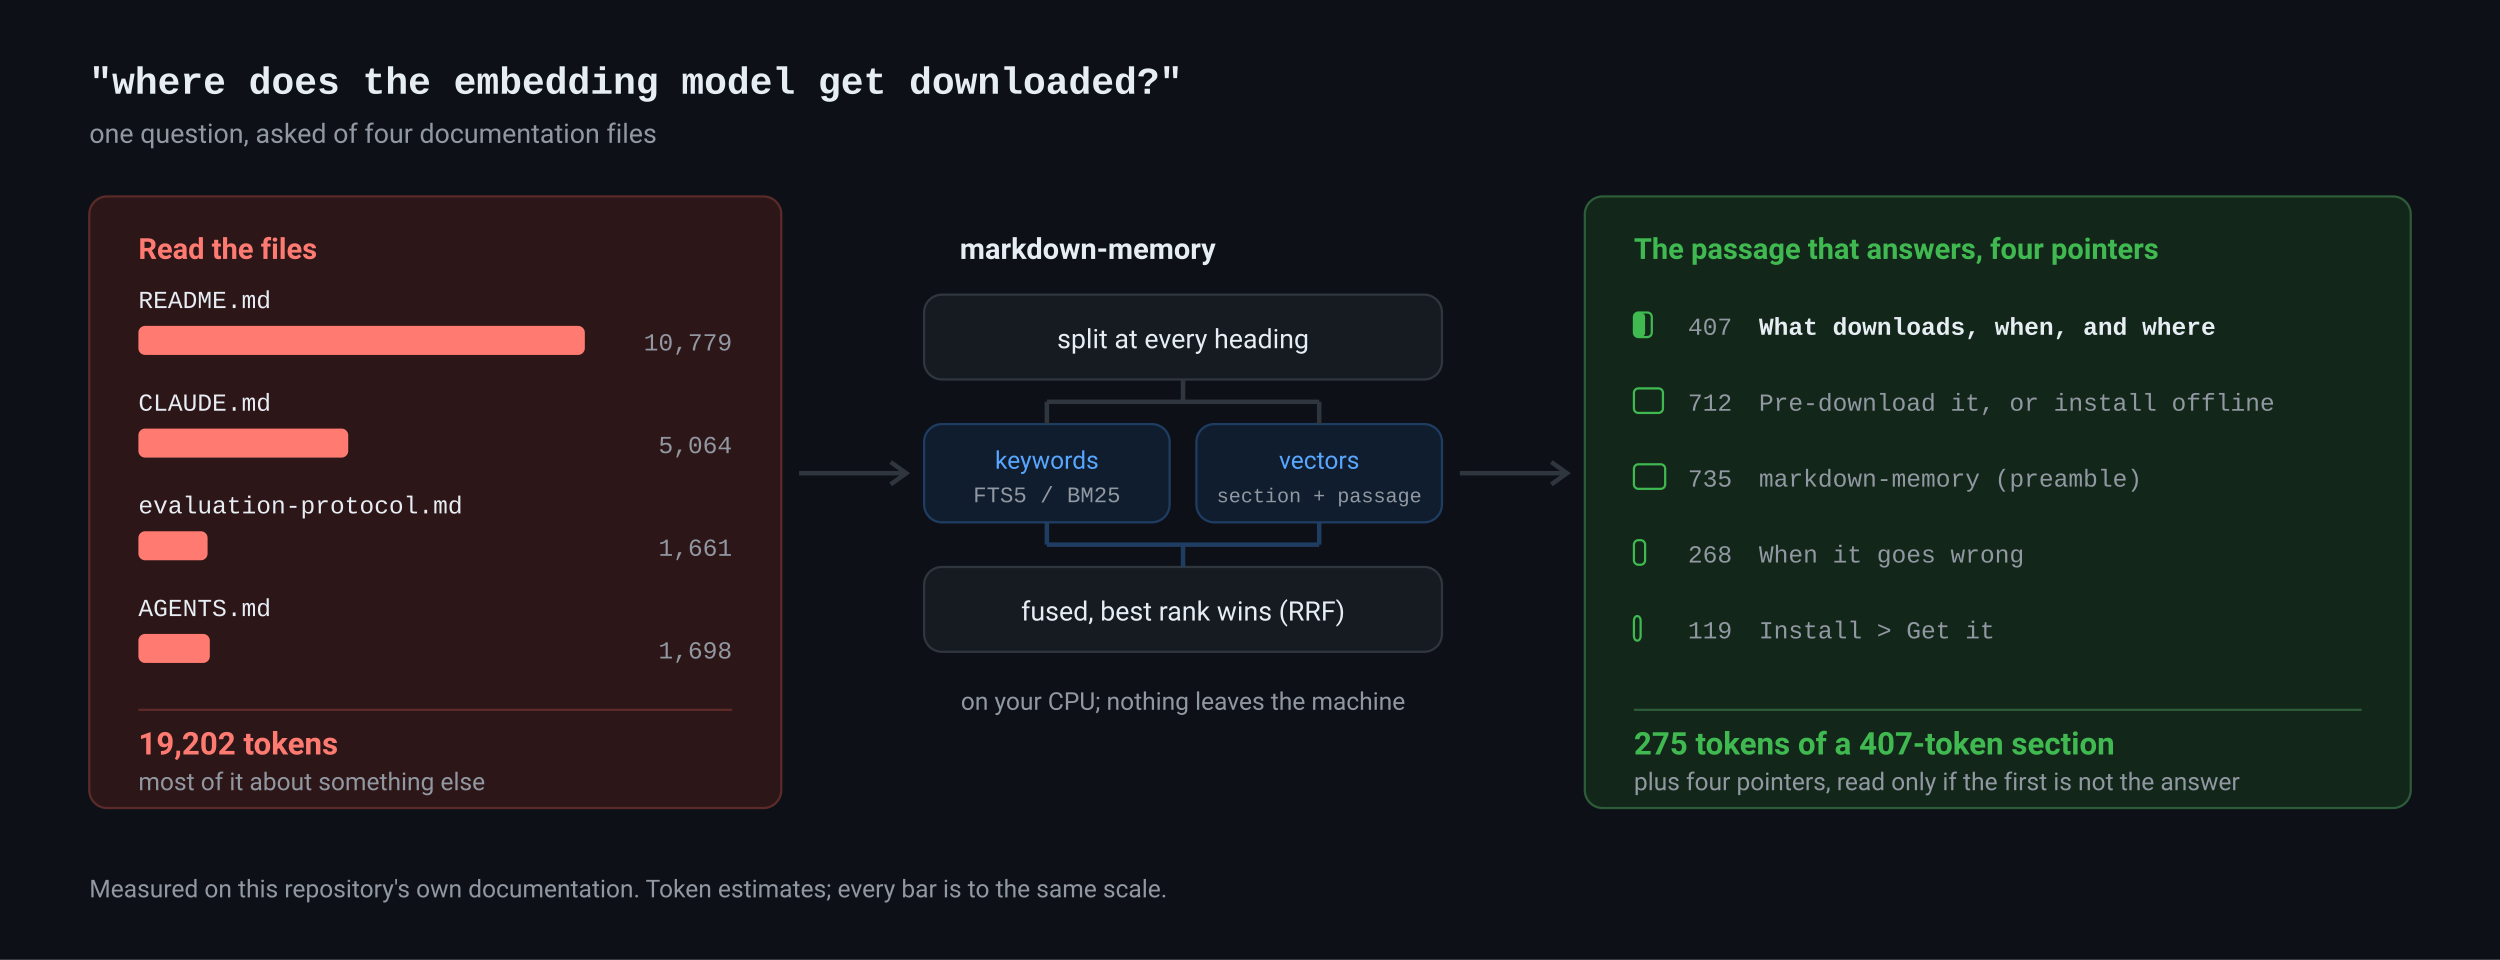
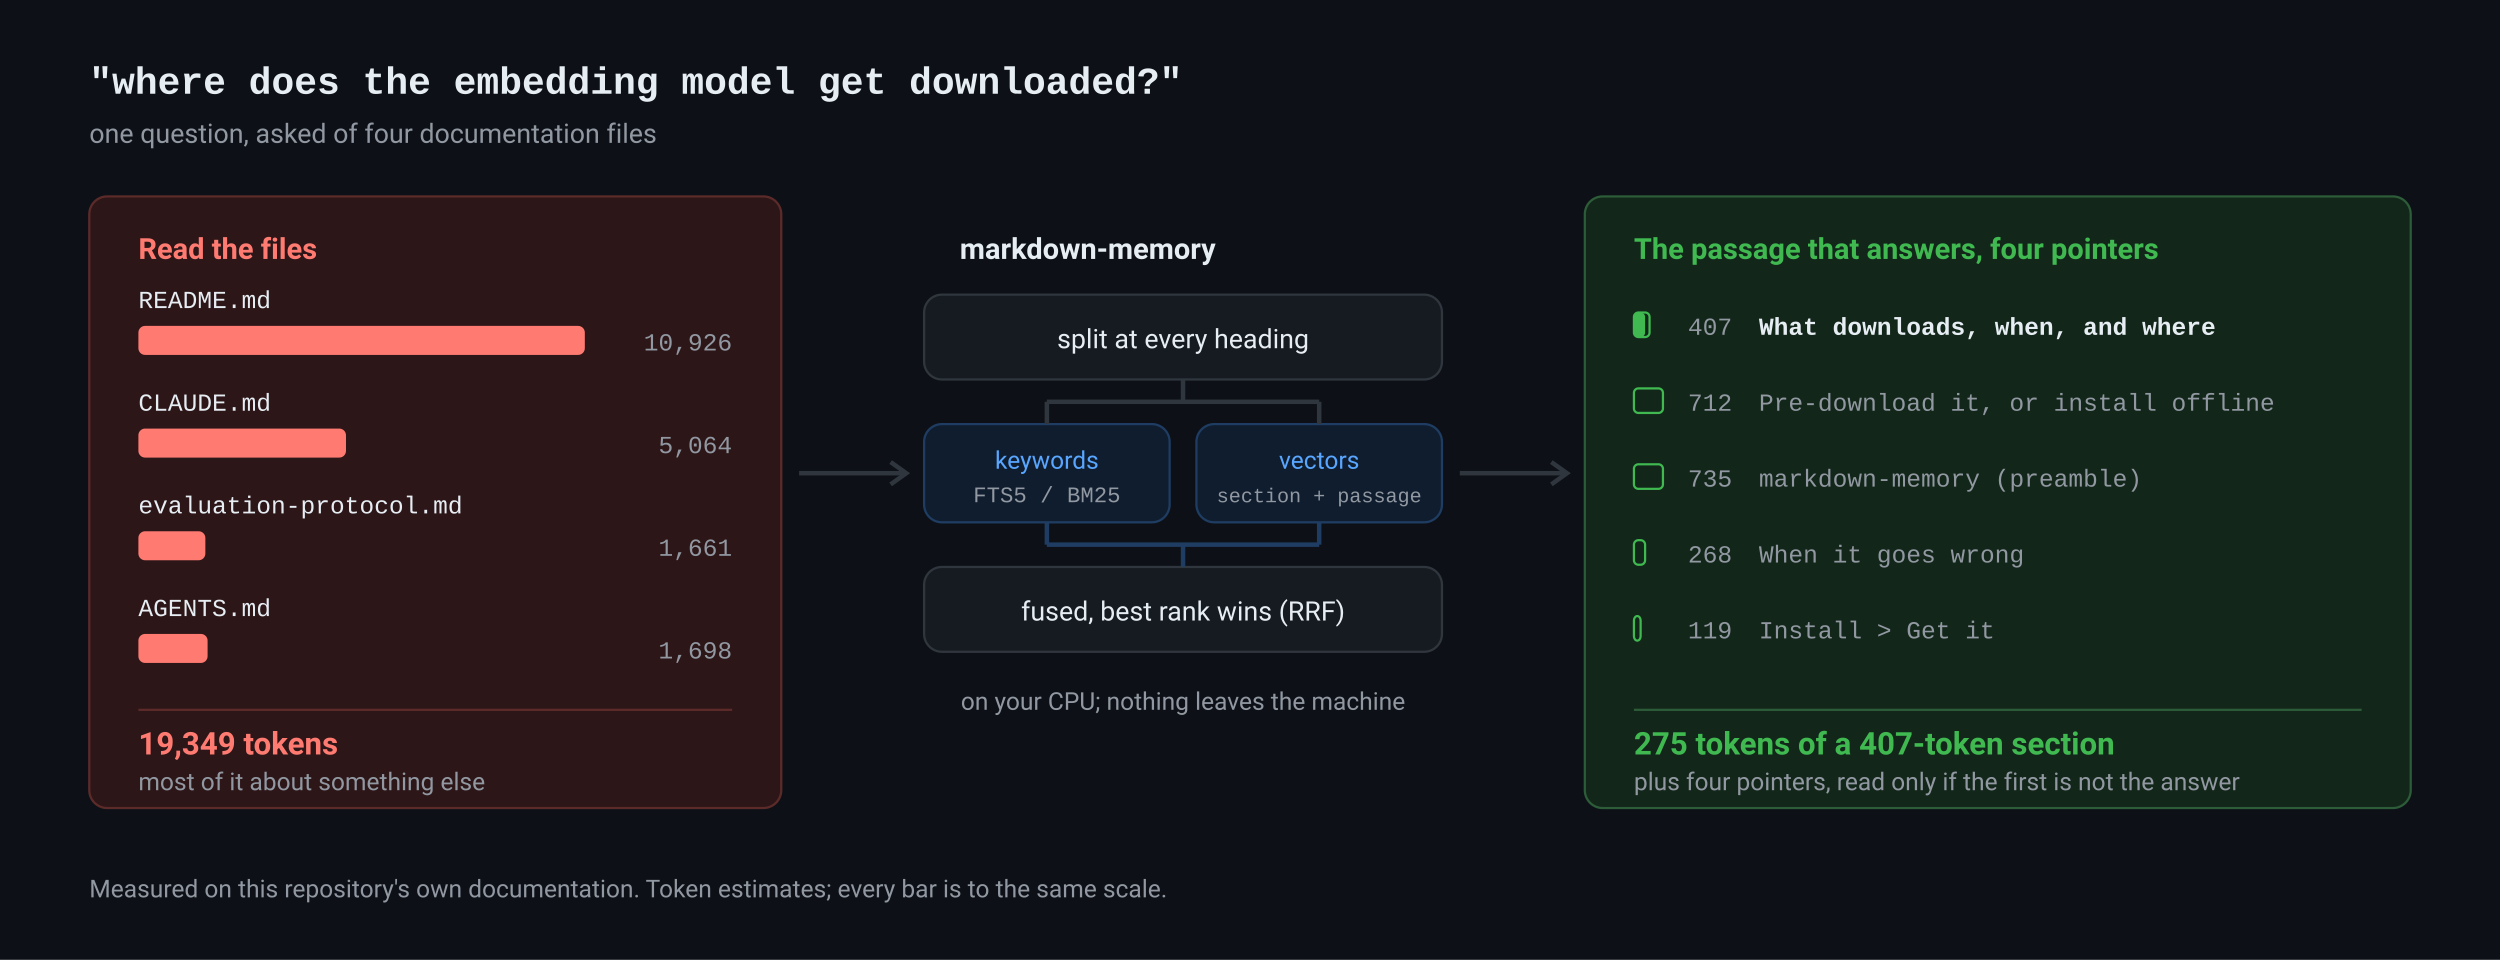
- <svg xmlns="http://www.w3.org/2000/svg" viewBox="0 0 1120 430" width="1120" height="430" role="img" aria-label="One question: reading four whole files costs 19,202 tokens; markdown-memory returns the passage that answers, 275 tokens of a 407-token section, with four pointers to the rest.">
+ <svg xmlns="http://www.w3.org/2000/svg" viewBox="0 0 1120 430" width="1120" height="430" role="img" aria-label="One question: reading four whole files costs 19,349 tokens; markdown-memory returns the passage that answers, 275 tokens of a 407-token section, with four pointers to the rest.">
  <rect width="1120" height="430" fill="#0d1117" />
  <text x="40" y="42" font-family="ui-monospace,SFMono-Regular,Menlo,Consolas,'Liberation Mono',monospace" font-size="17" font-weight="600" fill="#e6edf3" text-anchor="start">"where does the embedding model get downloaded?"</text>
  <text x="40" y="64" font-family="ui-sans-serif,-apple-system,BlinkMacSystemFont,'Segoe UI',Roboto,'Helvetica Neue',Arial,sans-serif" font-size="12" font-weight="400" fill="#9198a1" text-anchor="start">one question, asked of four documentation files</text>
  <rect x="40" y="88" width="310" height="274" rx="8" fill="#2d1618" stroke="#5c2b29" stroke-width="1" />
  <text x="62" y="116" font-family="ui-sans-serif,-apple-system,BlinkMacSystemFont,'Segoe UI',Roboto,'Helvetica Neue',Arial,sans-serif" font-size="13" font-weight="600" fill="#ff7b72" text-anchor="start">Read the files</text>
  <text x="62" y="138" font-family="ui-monospace,SFMono-Regular,Menlo,Consolas,'Liberation Mono',monospace" font-size="11" font-weight="400" fill="#e6edf3" text-anchor="start">README.md</text>
  <rect x="62" y="146" width="200" height="13" rx="3" fill="#ff7b72" stroke="none" stroke-width="1" />
-   <text x="328" y="157" font-family="ui-monospace,SFMono-Regular,Menlo,Consolas,'Liberation Mono',monospace" font-size="11" font-weight="400" fill="#9198a1" text-anchor="end">10,779</text>
+   <text x="328" y="157" font-family="ui-monospace,SFMono-Regular,Menlo,Consolas,'Liberation Mono',monospace" font-size="11" font-weight="400" fill="#9198a1" text-anchor="end">10,926</text>
  <text x="62" y="184" font-family="ui-monospace,SFMono-Regular,Menlo,Consolas,'Liberation Mono',monospace" font-size="11" font-weight="400" fill="#e6edf3" text-anchor="start">CLAUDE.md</text>
-   <rect x="62" y="192" width="94" height="13" rx="3" fill="#ff7b72" stroke="none" stroke-width="1" />
+   <rect x="62" y="192" width="93" height="13" rx="3" fill="#ff7b72" stroke="none" stroke-width="1" />
  <text x="328" y="203" font-family="ui-monospace,SFMono-Regular,Menlo,Consolas,'Liberation Mono',monospace" font-size="11" font-weight="400" fill="#9198a1" text-anchor="end">5,064</text>
  <text x="62" y="230" font-family="ui-monospace,SFMono-Regular,Menlo,Consolas,'Liberation Mono',monospace" font-size="11" font-weight="400" fill="#e6edf3" text-anchor="start">evaluation-protocol.md</text>
-   <rect x="62" y="238" width="31" height="13" rx="3" fill="#ff7b72" stroke="none" stroke-width="1" />
+   <rect x="62" y="238" width="30" height="13" rx="3" fill="#ff7b72" stroke="none" stroke-width="1" />
  <text x="328" y="249" font-family="ui-monospace,SFMono-Regular,Menlo,Consolas,'Liberation Mono',monospace" font-size="11" font-weight="400" fill="#9198a1" text-anchor="end">1,661</text>
  <text x="62" y="276" font-family="ui-monospace,SFMono-Regular,Menlo,Consolas,'Liberation Mono',monospace" font-size="11" font-weight="400" fill="#e6edf3" text-anchor="start">AGENTS.md</text>
-   <rect x="62" y="284" width="32" height="13" rx="3" fill="#ff7b72" stroke="none" stroke-width="1" />
+   <rect x="62" y="284" width="31" height="13" rx="3" fill="#ff7b72" stroke="none" stroke-width="1" />
  <text x="328" y="295" font-family="ui-monospace,SFMono-Regular,Menlo,Consolas,'Liberation Mono',monospace" font-size="11" font-weight="400" fill="#9198a1" text-anchor="end">1,698</text>
  <path d="M62 318 L328 318" stroke="#5c2b29" stroke-width="1" />
-   <text x="62" y="338" font-family="ui-sans-serif,-apple-system,BlinkMacSystemFont,'Segoe UI',Roboto,'Helvetica Neue',Arial,sans-serif" font-size="14" font-weight="600" fill="#ff7b72" text-anchor="start">19,202 tokens</text>
+   <text x="62" y="338" font-family="ui-sans-serif,-apple-system,BlinkMacSystemFont,'Segoe UI',Roboto,'Helvetica Neue',Arial,sans-serif" font-size="14" font-weight="600" fill="#ff7b72" text-anchor="start">19,349 tokens</text>
  <text x="62" y="354" font-family="ui-sans-serif,-apple-system,BlinkMacSystemFont,'Segoe UI',Roboto,'Helvetica Neue',Arial,sans-serif" font-size="11" font-weight="400" fill="#9198a1" text-anchor="start">most of it about something else</text>
  <text x="430" y="116" font-family="ui-sans-serif,-apple-system,BlinkMacSystemFont,'Segoe UI',Roboto,'Helvetica Neue',Arial,sans-serif" font-size="13" font-weight="600" fill="#e6edf3" text-anchor="start">markdown-memory</text>
  <rect x="414" y="132" width="232" height="38" rx="8" fill="#161b22" stroke="#30363d" stroke-width="1" />
  <text x="530" y="156" font-family="ui-sans-serif,-apple-system,BlinkMacSystemFont,'Segoe UI',Roboto,'Helvetica Neue',Arial,sans-serif" font-size="12" font-weight="400" fill="#e6edf3" text-anchor="middle">split at every heading</text>
  <rect x="414" y="190" width="110" height="44" rx="8" fill="#0f1d2e" stroke="#1f3d63" stroke-width="1" />
  <text x="469" y="210" font-family="ui-sans-serif,-apple-system,BlinkMacSystemFont,'Segoe UI',Roboto,'Helvetica Neue',Arial,sans-serif" font-size="11" font-weight="400" fill="#58a6ff" text-anchor="middle">keywords</text>
  <text x="469" y="225" font-family="ui-monospace,SFMono-Regular,Menlo,Consolas,'Liberation Mono',monospace" font-size="10" font-weight="400" fill="#9198a1" text-anchor="middle">FTS5 / BM25</text>
  <rect x="536" y="190" width="110" height="44" rx="8" fill="#0f1d2e" stroke="#1f3d63" stroke-width="1" />
  <text x="591" y="210" font-family="ui-sans-serif,-apple-system,BlinkMacSystemFont,'Segoe UI',Roboto,'Helvetica Neue',Arial,sans-serif" font-size="11" font-weight="400" fill="#58a6ff" text-anchor="middle">vectors</text>
  <text x="591" y="225" font-family="ui-monospace,SFMono-Regular,Menlo,Consolas,'Liberation Mono',monospace" font-size="9" font-weight="400" fill="#9198a1" text-anchor="middle">section + passage</text>
  <rect x="414" y="254" width="232" height="38" rx="8" fill="#161b22" stroke="#30363d" stroke-width="1" />
  <text x="530" y="278" font-family="ui-sans-serif,-apple-system,BlinkMacSystemFont,'Segoe UI',Roboto,'Helvetica Neue',Arial,sans-serif" font-size="12" font-weight="400" fill="#e6edf3" text-anchor="middle">fused, best rank wins (RRF)</text>
  <path d="M530 170 L530 180 M469 180 L591 180 M469 180 L469 190 M591 180 L591 190" stroke="#30363d" stroke-width="2" fill="none" />
  <path d="M469 234 L469 244 M591 234 L591 244 M469 244 L591 244 M530 244 L530 254" stroke="#1f3d63" stroke-width="2" fill="none" />
  <text x="530" y="318" font-family="ui-sans-serif,-apple-system,BlinkMacSystemFont,'Segoe UI',Roboto,'Helvetica Neue',Arial,sans-serif" font-size="11" font-weight="400" fill="#9198a1" text-anchor="middle">on your CPU; nothing leaves the machine</text>
  <path d="M358 212 L406 212" stroke="#30363d" stroke-width="2" fill="none" />
  <path d="M399 207 L406 212 L399 217" fill="none" stroke="#30363d" stroke-width="2" />
  <path d="M654 212 L702 212" stroke="#30363d" stroke-width="2" fill="none" />
  <path d="M695 207 L702 212 L695 217" fill="none" stroke="#30363d" stroke-width="2" />
  <rect x="710" y="88" width="370" height="274" rx="8" fill="#12261a" stroke="#2d5c38" stroke-width="1" />
  <text x="732" y="116" font-family="ui-sans-serif,-apple-system,BlinkMacSystemFont,'Segoe UI',Roboto,'Helvetica Neue',Arial,sans-serif" font-size="13" font-weight="600" fill="#3fb950" text-anchor="start">The passage that answers, four pointers</text>
-   <rect x="732" y="140" width="8" height="11" rx="2" fill="none" stroke="#3fb950" stroke-width="1" />
+   <rect x="732" y="140" width="7" height="11" rx="2" fill="none" stroke="#3fb950" stroke-width="1" />
  <rect x="732" y="140" width="5" height="11" rx="2" fill="#3fb950" stroke="none" stroke-width="1" />
  <text x="776" y="150" font-family="ui-monospace,SFMono-Regular,Menlo,Consolas,'Liberation Mono',monospace" font-size="11" font-weight="400" fill="#9198a1" text-anchor="end">407</text>
  <text x="788" y="150" font-family="ui-monospace,SFMono-Regular,Menlo,Consolas,'Liberation Mono',monospace" font-size="11" font-weight="600" fill="#e6edf3" text-anchor="start">What downloads, when, and where</text>
  <rect x="732" y="174" width="13" height="11" rx="2" fill="none" stroke="#3fb950" stroke-width="1" />
  <text x="776" y="184" font-family="ui-monospace,SFMono-Regular,Menlo,Consolas,'Liberation Mono',monospace" font-size="11" font-weight="400" fill="#9198a1" text-anchor="end">712</text>
  <text x="788" y="184" font-family="ui-monospace,SFMono-Regular,Menlo,Consolas,'Liberation Mono',monospace" font-size="11" font-weight="400" fill="#9198a1" text-anchor="start">Pre-download it, or install offline</text>
-   <rect x="732" y="208" width="14" height="11" rx="2" fill="none" stroke="#3fb950" stroke-width="1" />
+   <rect x="732" y="208" width="13" height="11" rx="2" fill="none" stroke="#3fb950" stroke-width="1" />
  <text x="776" y="218" font-family="ui-monospace,SFMono-Regular,Menlo,Consolas,'Liberation Mono',monospace" font-size="11" font-weight="400" fill="#9198a1" text-anchor="end">735</text>
  <text x="788" y="218" font-family="ui-monospace,SFMono-Regular,Menlo,Consolas,'Liberation Mono',monospace" font-size="11" font-weight="400" fill="#9198a1" text-anchor="start">markdown-memory  (preamble)</text>
  <rect x="732" y="242" width="5" height="11" rx="2" fill="none" stroke="#3fb950" stroke-width="1" />
  <text x="776" y="252" font-family="ui-monospace,SFMono-Regular,Menlo,Consolas,'Liberation Mono',monospace" font-size="11" font-weight="400" fill="#9198a1" text-anchor="end">268</text>
  <text x="788" y="252" font-family="ui-monospace,SFMono-Regular,Menlo,Consolas,'Liberation Mono',monospace" font-size="11" font-weight="400" fill="#9198a1" text-anchor="start">When it goes wrong</text>
  <rect x="732" y="276" width="3" height="11" rx="2" fill="none" stroke="#3fb950" stroke-width="1" />
  <text x="776" y="286" font-family="ui-monospace,SFMono-Regular,Menlo,Consolas,'Liberation Mono',monospace" font-size="11" font-weight="400" fill="#9198a1" text-anchor="end">119</text>
  <text x="788" y="286" font-family="ui-monospace,SFMono-Regular,Menlo,Consolas,'Liberation Mono',monospace" font-size="11" font-weight="400" fill="#9198a1" text-anchor="start">Install &gt; Get it</text>
  <path d="M732 318 L1058 318" stroke="#2d5c38" stroke-width="1" />
  <text x="732" y="338" font-family="ui-sans-serif,-apple-system,BlinkMacSystemFont,'Segoe UI',Roboto,'Helvetica Neue',Arial,sans-serif" font-size="14" font-weight="600" fill="#3fb950" text-anchor="start">275 tokens of a 407-token section</text>
  <text x="732" y="354" font-family="ui-sans-serif,-apple-system,BlinkMacSystemFont,'Segoe UI',Roboto,'Helvetica Neue',Arial,sans-serif" font-size="11" font-weight="400" fill="#9198a1" text-anchor="start">plus four pointers, read only if the first is not the answer</text>
  <text x="40" y="402" font-family="ui-sans-serif,-apple-system,BlinkMacSystemFont,'Segoe UI',Roboto,'Helvetica Neue',Arial,sans-serif" font-size="11" font-weight="400" fill="#9198a1" text-anchor="start">Measured on this repository's own documentation. Token estimates; every bar is to the same scale.</text>
</svg>
